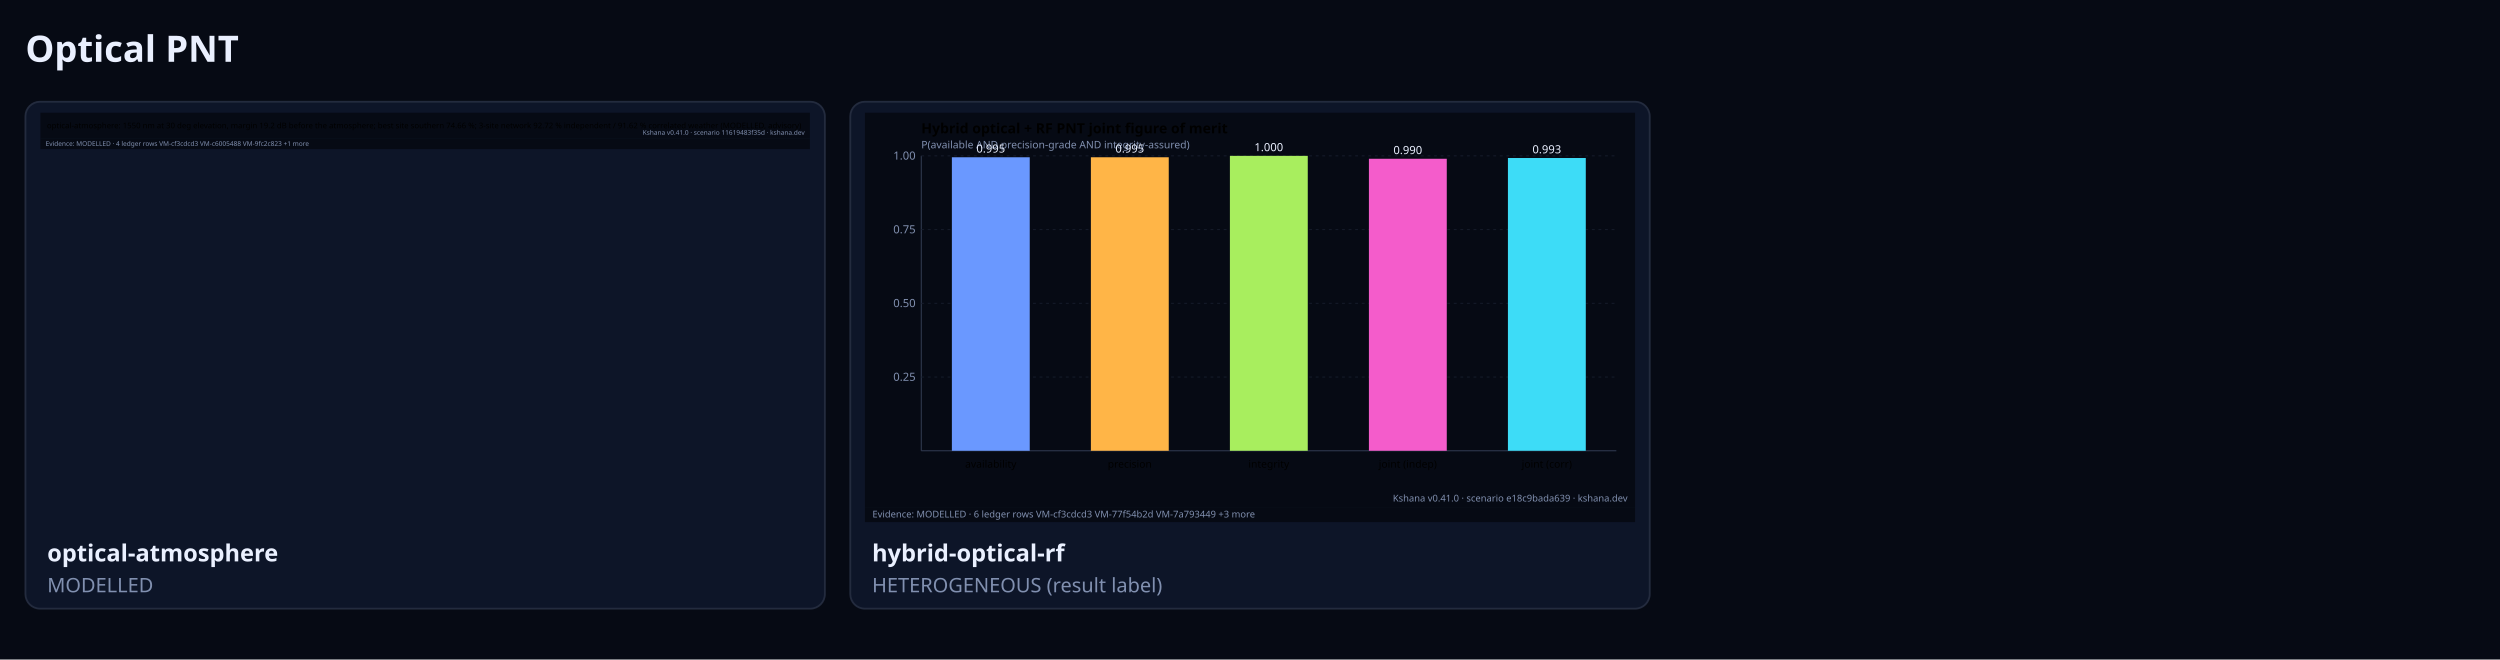
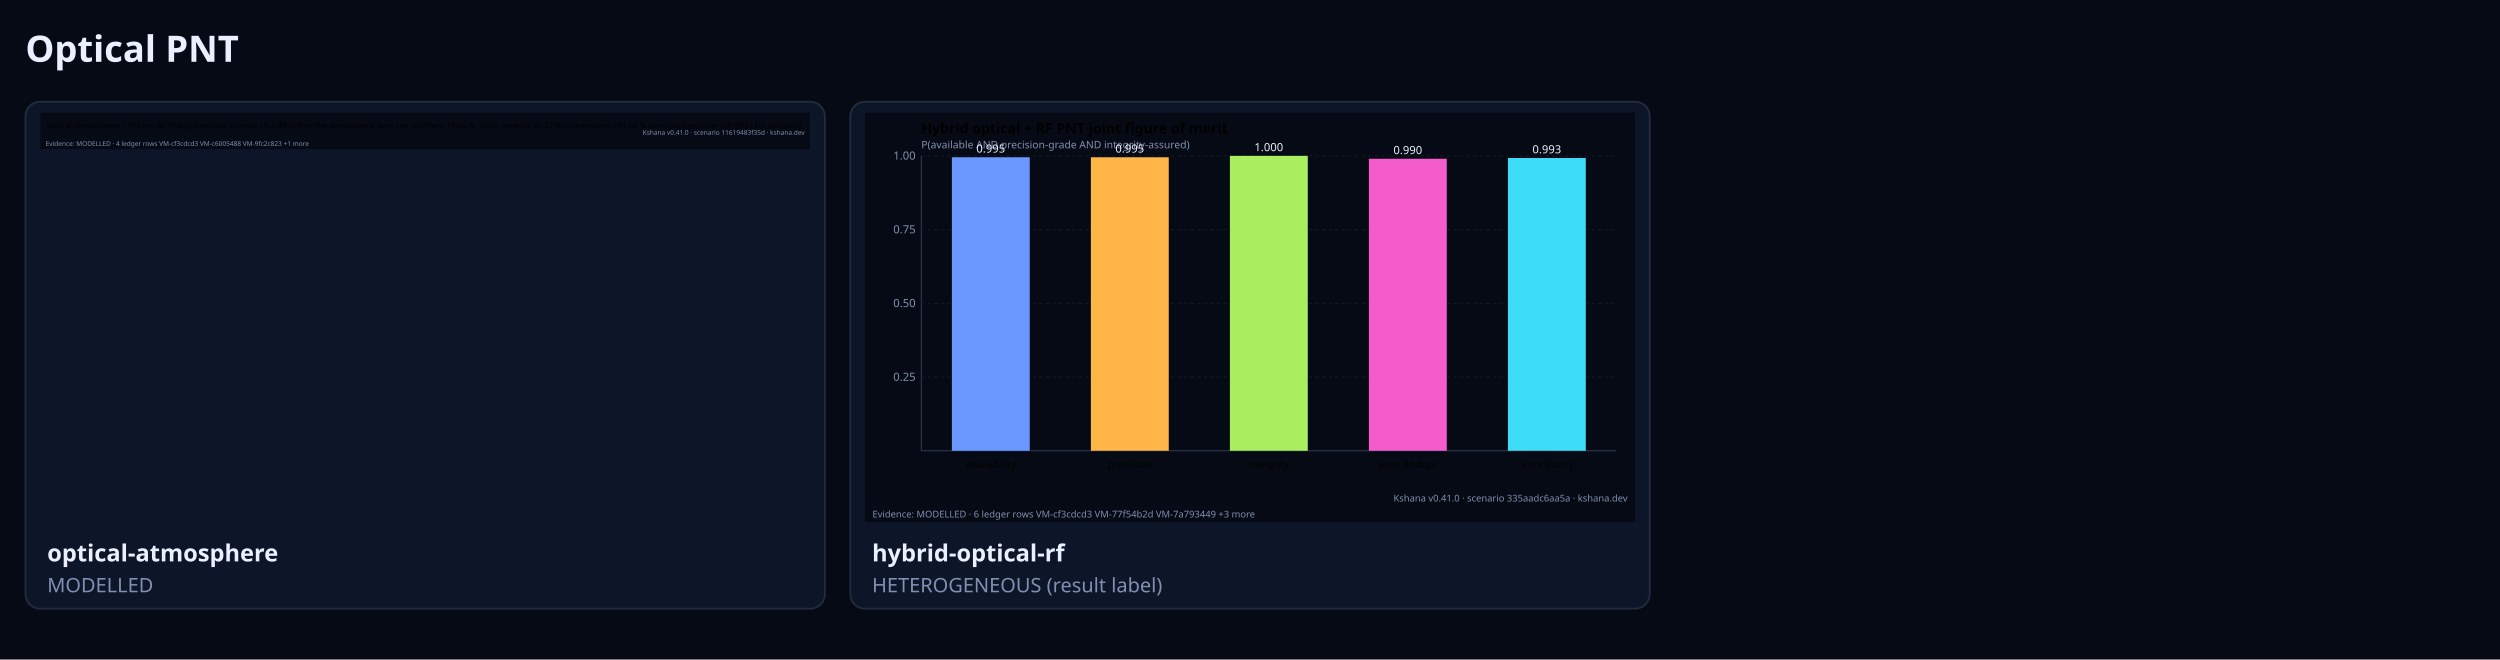
<svg xmlns="http://www.w3.org/2000/svg" width="1376" height="363" viewBox="0 0 1376 363" role="img" aria-labelledby="t d" font-family="Geist, ui-sans-serif, system-ui, sans-serif">
  <rect width="1376" height="363" fill="#060A14" />
  <text x="14" y="34" font-size="20" font-weight="600" fill="#EAF0FF">Optical PNT</text>
  <rect x="14" y="56" width="440" height="279" rx="8" fill="#0D1528" stroke="#232B3E" />
  <svg x="22.0" y="62" width="424.0" height="20.1" viewBox="0 0 1180 56">
    <rect width="1180" height="40" fill="#060A14" />
    <text x="10" y="24">optical-atmosphere: 1550 nm at 30 deg elevation, margin 19.2 dB before the atmosphere; best site southern 74.66 %; 3-site network 92.72 % independent / 91.62 % correlated weather (MODELLED, advisory)</text>
    <text x="1172" y="34" text-anchor="end" fill="#8190B0" font-size="10" font-family="Geist, ui-sans-serif, system-ui, sans-serif">Kshana v0.41.0 · scenario 11619483f35d · kshana.dev</text>
    <rect x="0" y="40" width="1180" height="16" fill="#060A14" />
    <text x="8" y="51" fill="#8190B0" font-size="10" font-family="Geist, ui-sans-serif, system-ui, sans-serif">Evidence: MODELLED · 4 ledger rows VM-cf3cdcd3 VM-c6005488 VM-9fc2c823 +1 more</text>
  </svg>
  <text x="26" y="309" font-size="13" font-weight="600" fill="#EAF0FF">optical-atmosphere</text>
  <text x="26" y="326" font-size="11" fill="#8190B0">MODELLED</text>
  <rect x="468" y="56" width="440" height="279" rx="8" fill="#0D1528" stroke="#232B3E" />
  <svg x="476.0" y="62" width="424.0" height="225.4" viewBox="0 0 820 436">
    <rect width="820" height="420" fill="#060A14" />
    <text x="60" y="22" font-size="15" font-weight="bold">Hybrid optical + RF PNT joint figure of merit</text>
    <text x="60" y="38" font-size="11" fill="#8190B0">P(available AND precision-grade AND integrity-assured)</text>
    <line x1="60" y1="46" x2="60" y2="360" stroke="#343F57" />
    <line x1="60" y1="360" x2="800" y2="360" stroke="#343F57" />
    <line x1="60" y1="281.5" x2="800" y2="281.5" stroke="#161C2B" stroke-dasharray="3 4" />
    <text x="54" y="285.5" text-anchor="end" fill="#8190B0">0.25</text>
    <line x1="60" y1="203.0" x2="800" y2="203.0" stroke="#161C2B" stroke-dasharray="3 4" />
    <text x="54" y="207.0" text-anchor="end" fill="#8190B0">0.50</text>
    <line x1="60" y1="124.5" x2="800" y2="124.5" stroke="#161C2B" stroke-dasharray="3 4" />
    <text x="54" y="128.5" text-anchor="end" fill="#8190B0">0.75</text>
    <line x1="60" y1="46.0" x2="800" y2="46.0" stroke="#161C2B" stroke-dasharray="3 4" />
    <text x="54" y="50.0" text-anchor="end" fill="#8190B0">1.00</text>
    <rect x="92.6" y="47.5" width="82.9" height="312.5" fill="#6A98FF" />
    <text x="134.0" y="42.5" text-anchor="middle" fill="#EAF0FF">0.995</text>
    <text x="134.0" y="378.0" text-anchor="middle" font-size="11">availability</text>
    <rect x="240.6" y="47.5" width="82.9" height="312.5" fill="#FFB547" />
    <text x="282.0" y="42.5" text-anchor="middle" fill="#EAF0FF">0.995</text>
    <text x="282.0" y="378.0" text-anchor="middle" font-size="11">precision</text>
    <rect x="388.6" y="46.0" width="82.9" height="314.0" fill="#A8EE5E" />
    <text x="430.0" y="41.0" text-anchor="middle" fill="#EAF0FF">1.000</text>
    <text x="430.0" y="378.0" text-anchor="middle" font-size="11">integrity</text>
    <rect x="536.6" y="49.1" width="82.9" height="310.9" fill="#F45CCB" />
    <text x="578.0" y="44.1" text-anchor="middle" fill="#EAF0FF">0.990</text>
    <text x="578.0" y="378.0" text-anchor="middle" font-size="11">joint (indep)</text>
    <rect x="684.6" y="48.3" width="82.9" height="311.7" fill="#3DDCF7" />
    <text x="726.0" y="43.3" text-anchor="middle" fill="#EAF0FF">0.993</text>
    <text x="726.0" y="378.0" text-anchor="middle" font-size="11">joint (corr)</text>
-     <text x="812" y="414" text-anchor="end" fill="#8190B0" font-size="10" font-family="Geist, ui-sans-serif, system-ui, sans-serif">Kshana v0.41.0 · scenario e18c9bada639 · kshana.dev</text>
+     <text x="812" y="414" text-anchor="end" fill="#8190B0" font-size="10" font-family="Geist, ui-sans-serif, system-ui, sans-serif">Kshana v0.41.0 · scenario 335aadc6aa5a · kshana.dev</text>
    <rect x="0" y="420" width="820" height="16" fill="#060A14" />
    <text x="8" y="431" fill="#8190B0" font-size="10" font-family="Geist, ui-sans-serif, system-ui, sans-serif">Evidence: MODELLED · 6 ledger rows VM-cf3cdcd3 VM-77f54b2d VM-7a793449 +3 more</text>
  </svg>
  <text x="480" y="309" font-size="13" font-weight="600" fill="#EAF0FF">hybrid-optical-rf</text>
  <text x="480" y="326" font-size="11" fill="#8190B0">HETEROGENEOUS (result label)</text>
</svg>
